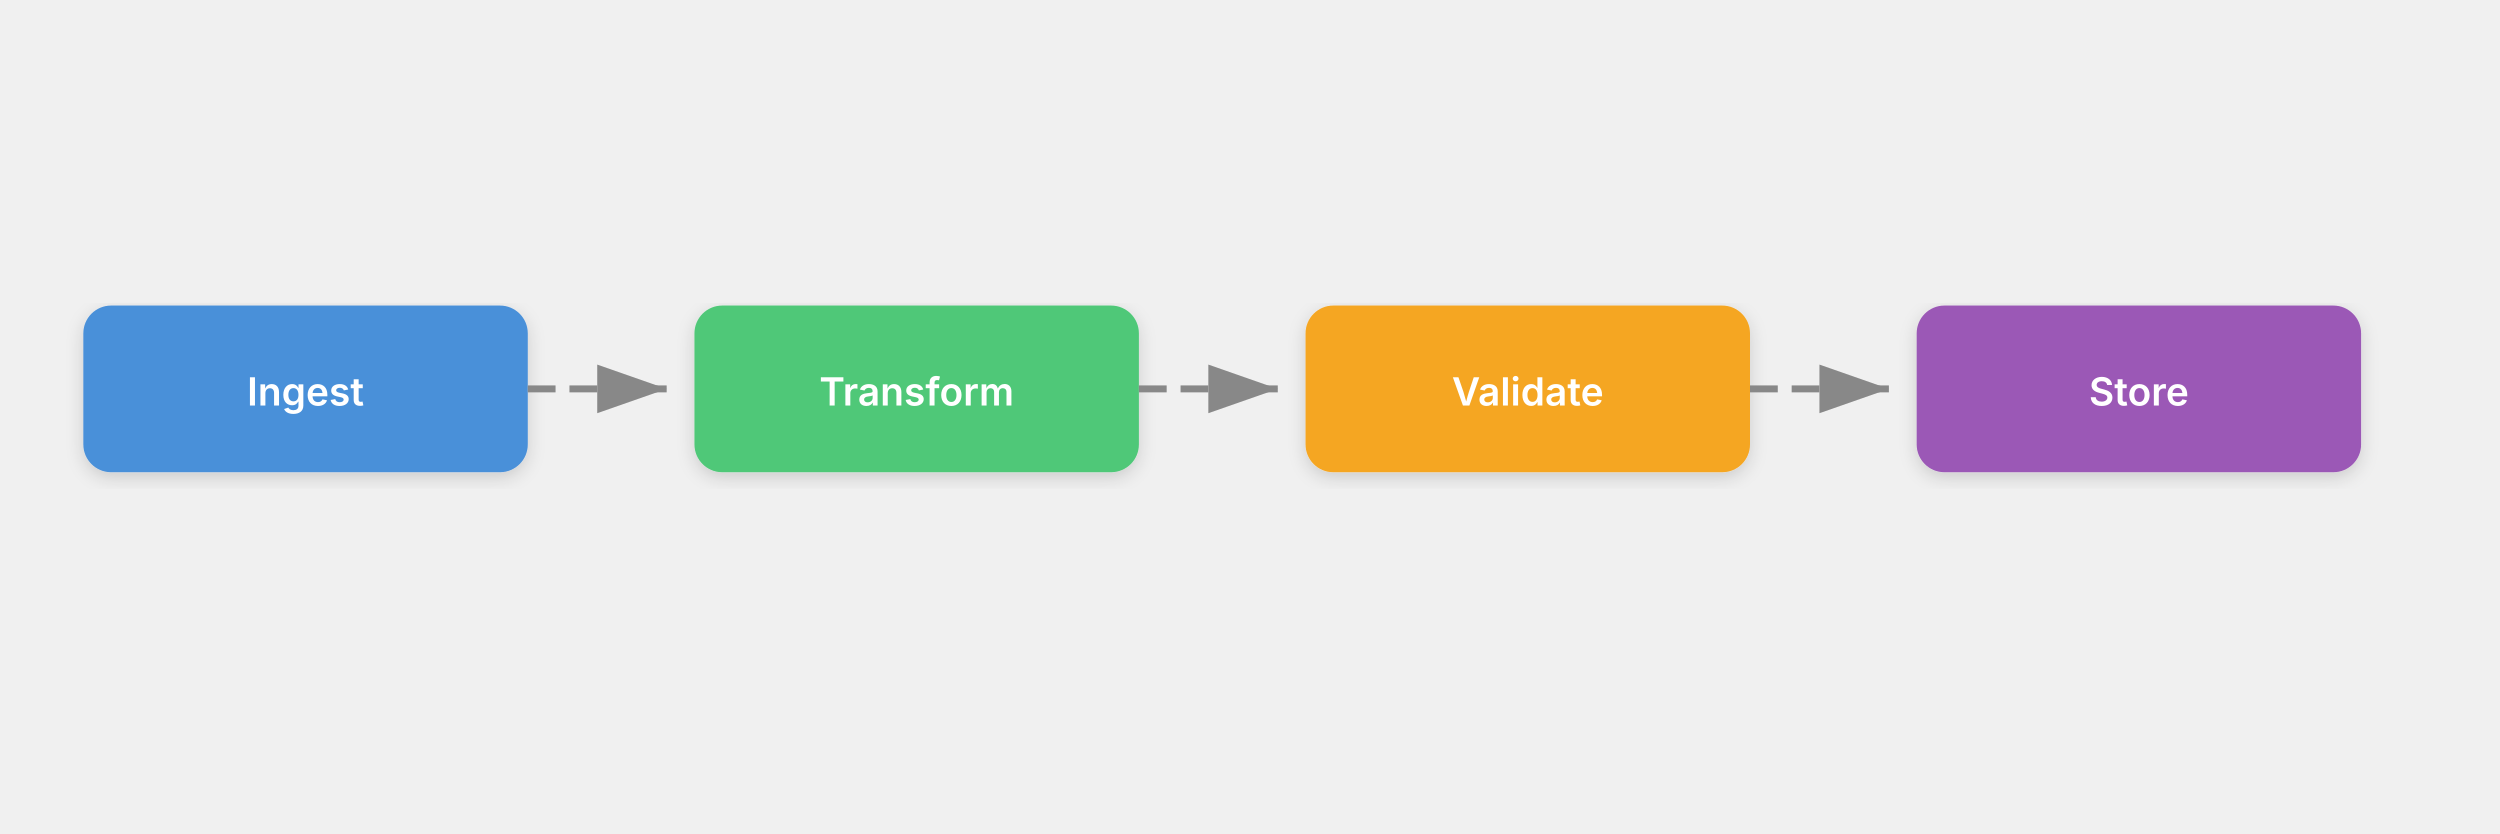
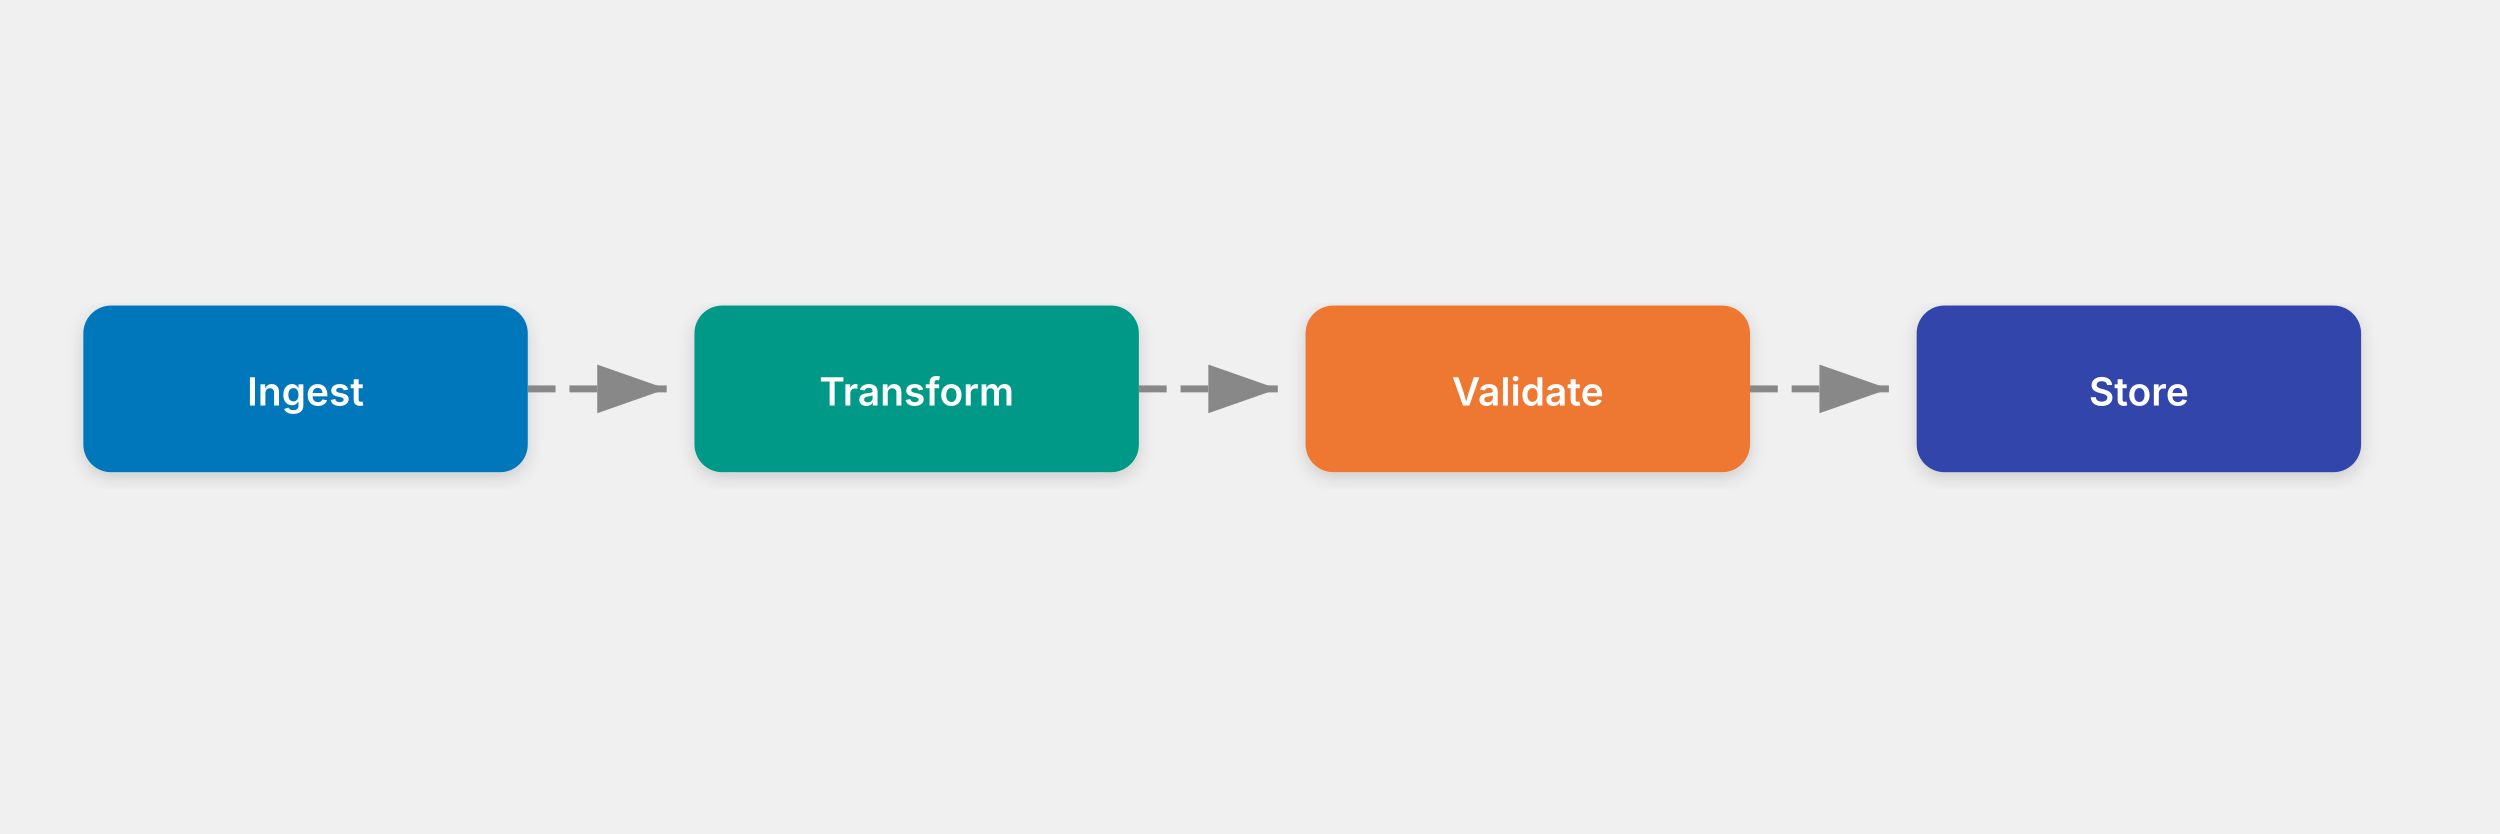
<svg xmlns="http://www.w3.org/2000/svg" viewBox="0 0 900 300" preserveAspectRatio="xMidYMid meet" role="img" aria-label="Data pipeline diagram" id="pipeline-diagram">
  <style>
    .pipe-node { transition: filter 0.2s ease; cursor: pointer; }
    .pipe-node:hover { filter: brightness(1.15) drop-shadow(0 3px 10px rgba(0,0,0,0.3)); }
-     .pipe-label { font-family: system-ui, -apple-system, sans-serif; font-size: 14px; font-weight: 600; fill: #fff; }
+     .pipe-label { font-family: system-ui, -apple-system, sans-serif; font-size: 14px; font-weight: 600; fill: var(--diagram-label, #FFFFFF); }
    .pipe-connector { stroke: var(--diagram-arrow, #888); stroke-width: 2.5; fill: none; }
    @keyframes dash-flow {
      to { stroke-dashoffset: -20; }
    }
    .pipe-connector-animated {
      stroke-dasharray: 10, 5;
      animation: dash-flow 0.8s linear infinite;
    }
  </style>
  <defs>
    <marker id="pipe-arrow" markerWidth="10" markerHeight="7" refX="10" refY="3.5" orient="auto">
      <polygon points="0 0, 10 3.5, 0 7" fill="var(--diagram-arrow, #888)" />
    </marker>
    <filter id="pipe-shadow" x="-5%" y="-5%" width="110%" height="115%">
      <feDropShadow dx="0" dy="2" stdDeviation="3" flood-opacity="0.15" />
    </filter>
  </defs>
  <g id="node-1-group">
-     <rect class="pipe-node" x="30" y="110" width="160" height="60" rx="10" ry="10" fill="var(--diagram-primary, #4A90D9)" filter="url(#pipe-shadow)" />
+     <rect class="pipe-node" x="30" y="110" width="160" height="60" rx="10" ry="10" fill="var(--diagram-primary, #0077BB)" filter="url(#pipe-shadow)" />
    <text id="node-1-label" x="110" y="146" text-anchor="middle" class="pipe-label">Ingest</text>
  </g>
  <line x1="190" y1="140" x2="240" y2="140" class="pipe-connector pipe-connector-animated" marker-end="url(#pipe-arrow)" />
  <g id="node-2-group">
-     <rect class="pipe-node" x="250" y="110" width="160" height="60" rx="10" ry="10" fill="var(--diagram-secondary, #50C878)" filter="url(#pipe-shadow)" />
+     <rect class="pipe-node" x="250" y="110" width="160" height="60" rx="10" ry="10" fill="var(--diagram-secondary, #009988)" filter="url(#pipe-shadow)" />
    <text id="node-2-label" x="330" y="146" text-anchor="middle" class="pipe-label">Transform</text>
  </g>
  <line x1="410" y1="140" x2="460" y2="140" class="pipe-connector pipe-connector-animated" marker-end="url(#pipe-arrow)" />
  <g id="node-3-group">
-     <rect class="pipe-node" x="470" y="110" width="160" height="60" rx="10" ry="10" fill="var(--diagram-amber, #F5A623)" filter="url(#pipe-shadow)" />
+     <rect class="pipe-node" x="470" y="110" width="160" height="60" rx="10" ry="10" fill="var(--diagram-amber, #EE7733)" filter="url(#pipe-shadow)" />
    <text id="node-3-label" x="550" y="146" text-anchor="middle" class="pipe-label">Validate</text>
  </g>
  <line x1="630" y1="140" x2="680" y2="140" class="pipe-connector pipe-connector-animated" marker-end="url(#pipe-arrow)" />
  <g id="node-4-group">
-     <rect class="pipe-node" x="690" y="110" width="160" height="60" rx="10" ry="10" fill="var(--diagram-purple, #9B59B6)" filter="url(#pipe-shadow)" />
+     <rect class="pipe-node" x="690" y="110" width="160" height="60" rx="10" ry="10" fill="var(--diagram-purple, #3344AA)" filter="url(#pipe-shadow)" />
    <text id="node-4-label" x="770" y="146" text-anchor="middle" class="pipe-label">Store</text>
  </g>
  <g id="node-5-group" style="display:none;">
-     <rect class="pipe-node" x="30" y="210" width="160" height="60" rx="10" ry="10" fill="var(--diagram-red, #DC5A5A)" filter="url(#pipe-shadow)" />
+     <rect class="pipe-node" x="30" y="210" width="160" height="60" rx="10" ry="10" fill="var(--diagram-red, #CC3311)" filter="url(#pipe-shadow)" />
    <text id="node-5-label" x="110" y="246" text-anchor="middle" class="pipe-label">Node 5</text>
  </g>
  <g id="node-6-group" style="display:none;">
-     <rect class="pipe-node" x="250" y="210" width="160" height="60" rx="10" ry="10" fill="var(--diagram-primary, #4A90D9)" filter="url(#pipe-shadow)" />
+     <rect class="pipe-node" x="250" y="210" width="160" height="60" rx="10" ry="10" fill="var(--diagram-primary, #0077BB)" filter="url(#pipe-shadow)" />
    <text id="node-6-label" x="330" y="246" text-anchor="middle" class="pipe-label">Node 6</text>
  </g>
</svg>
